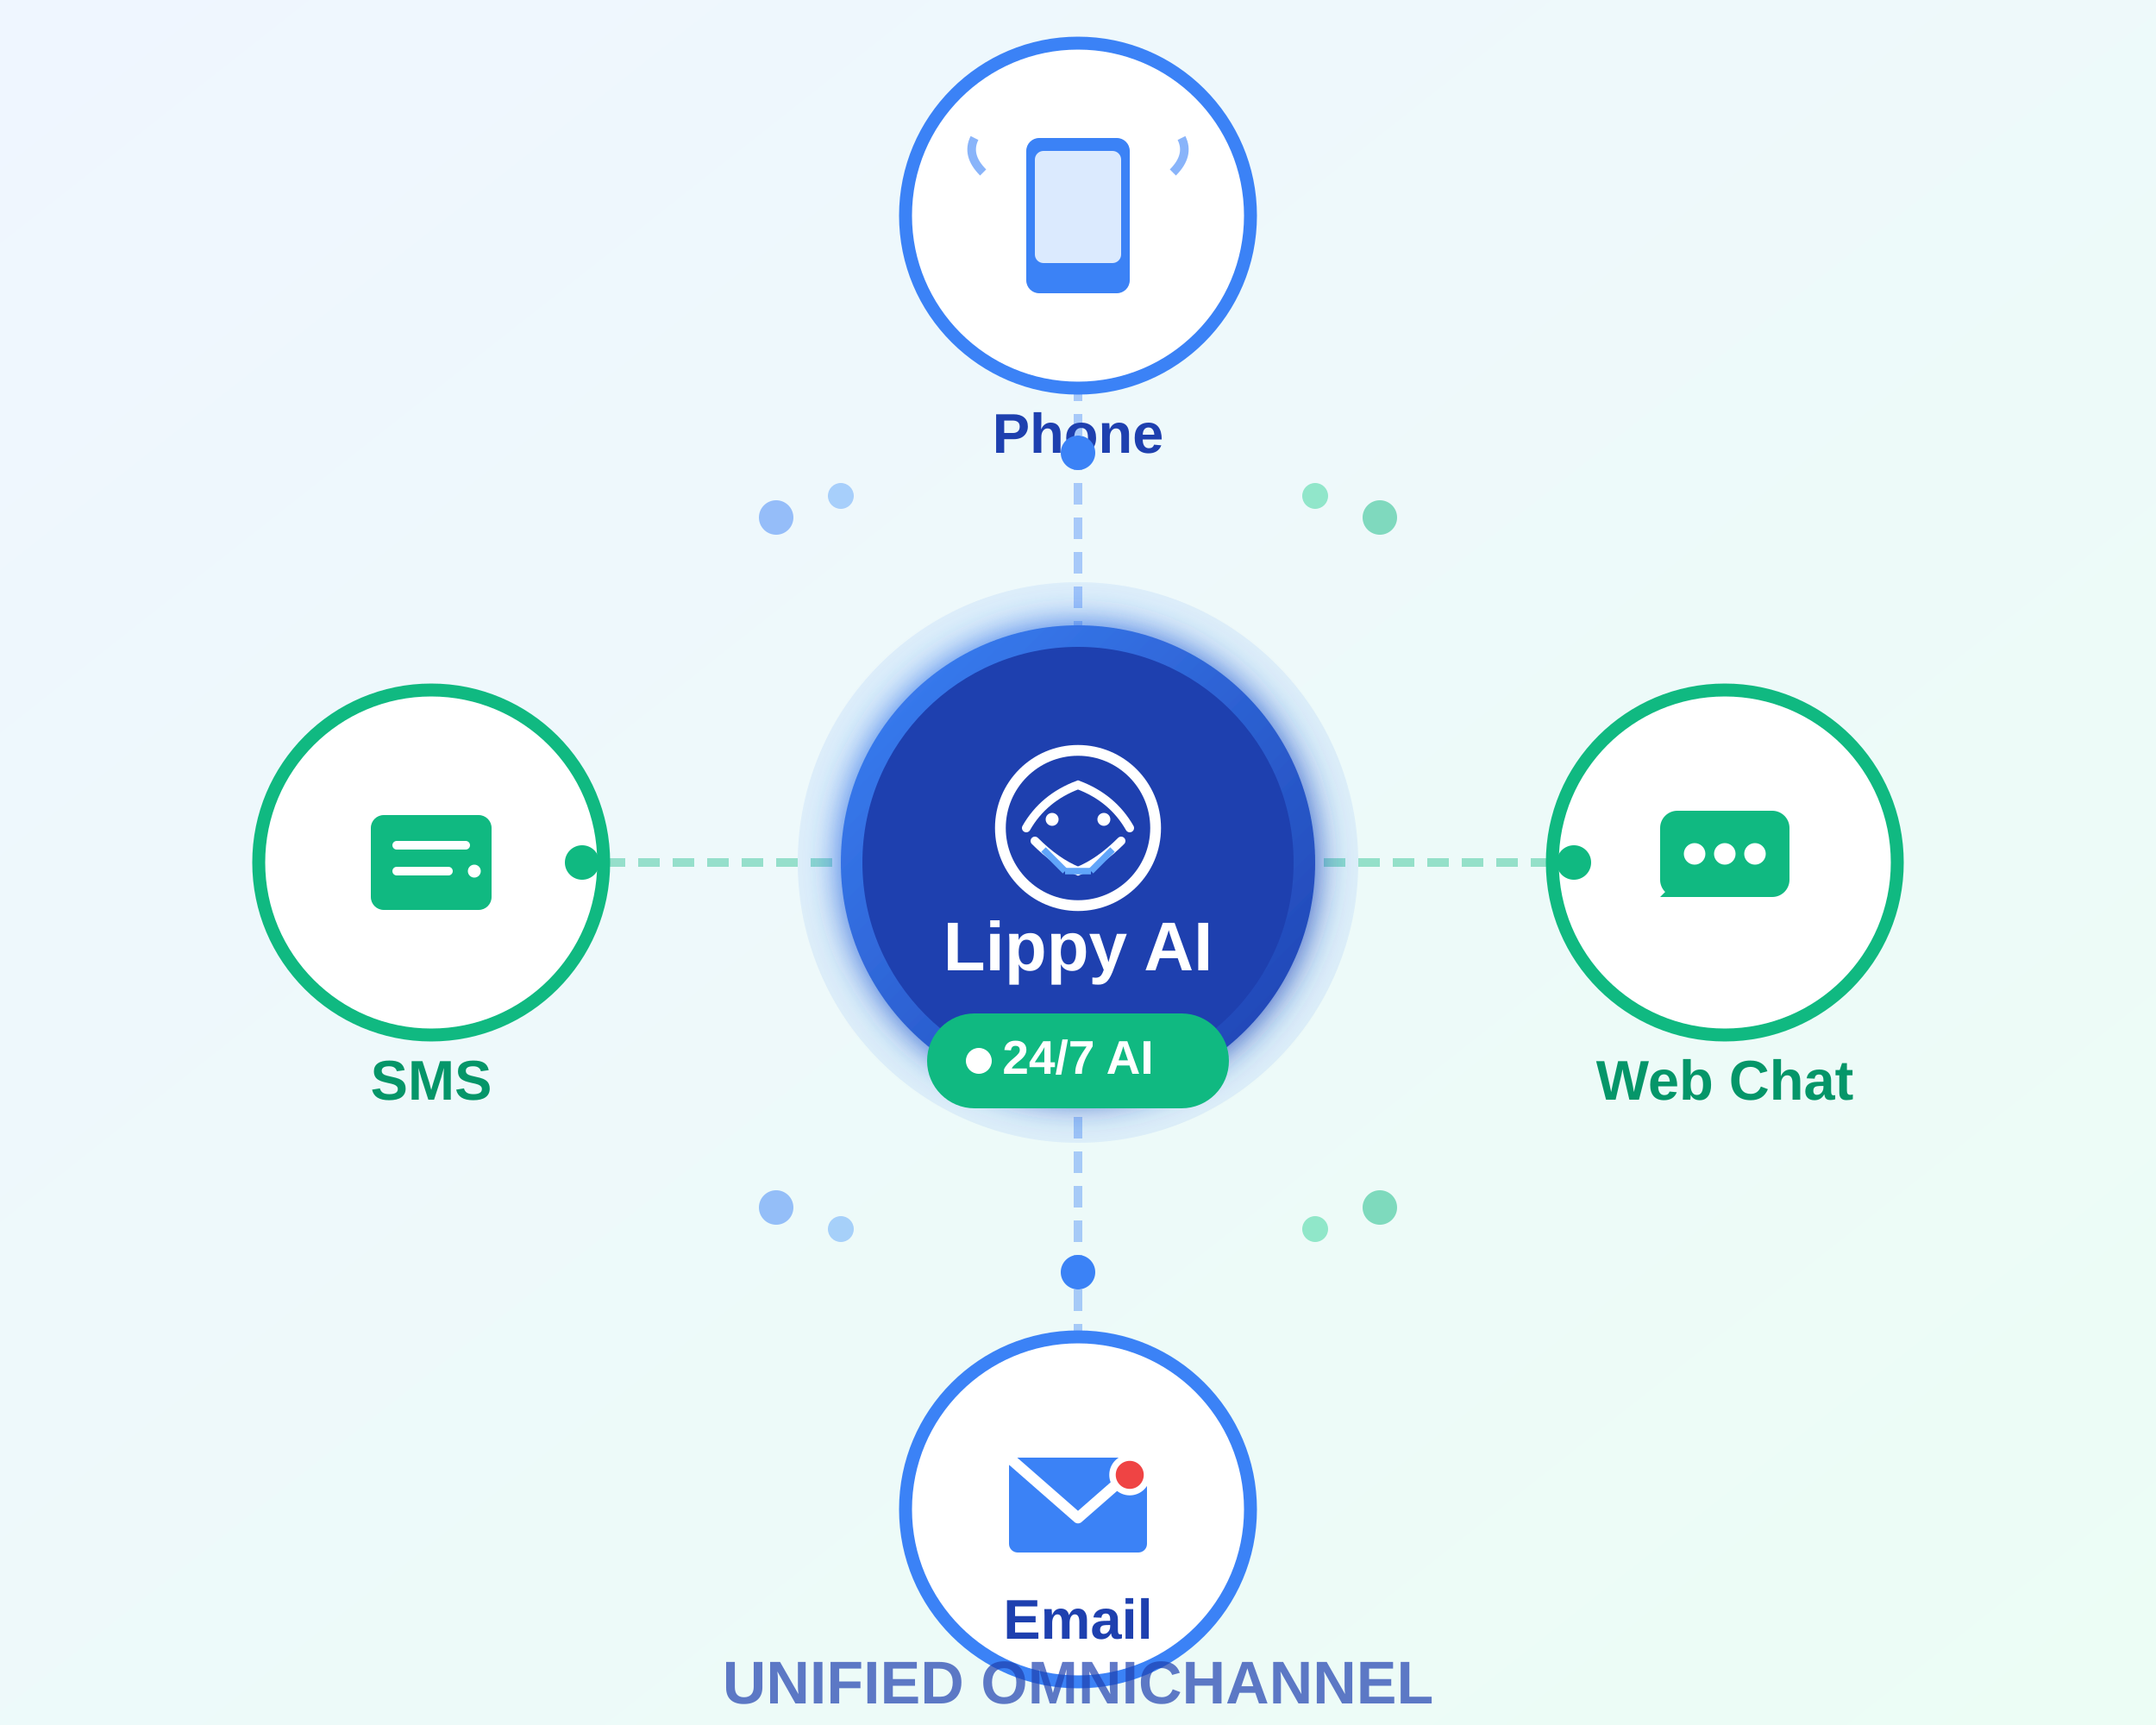
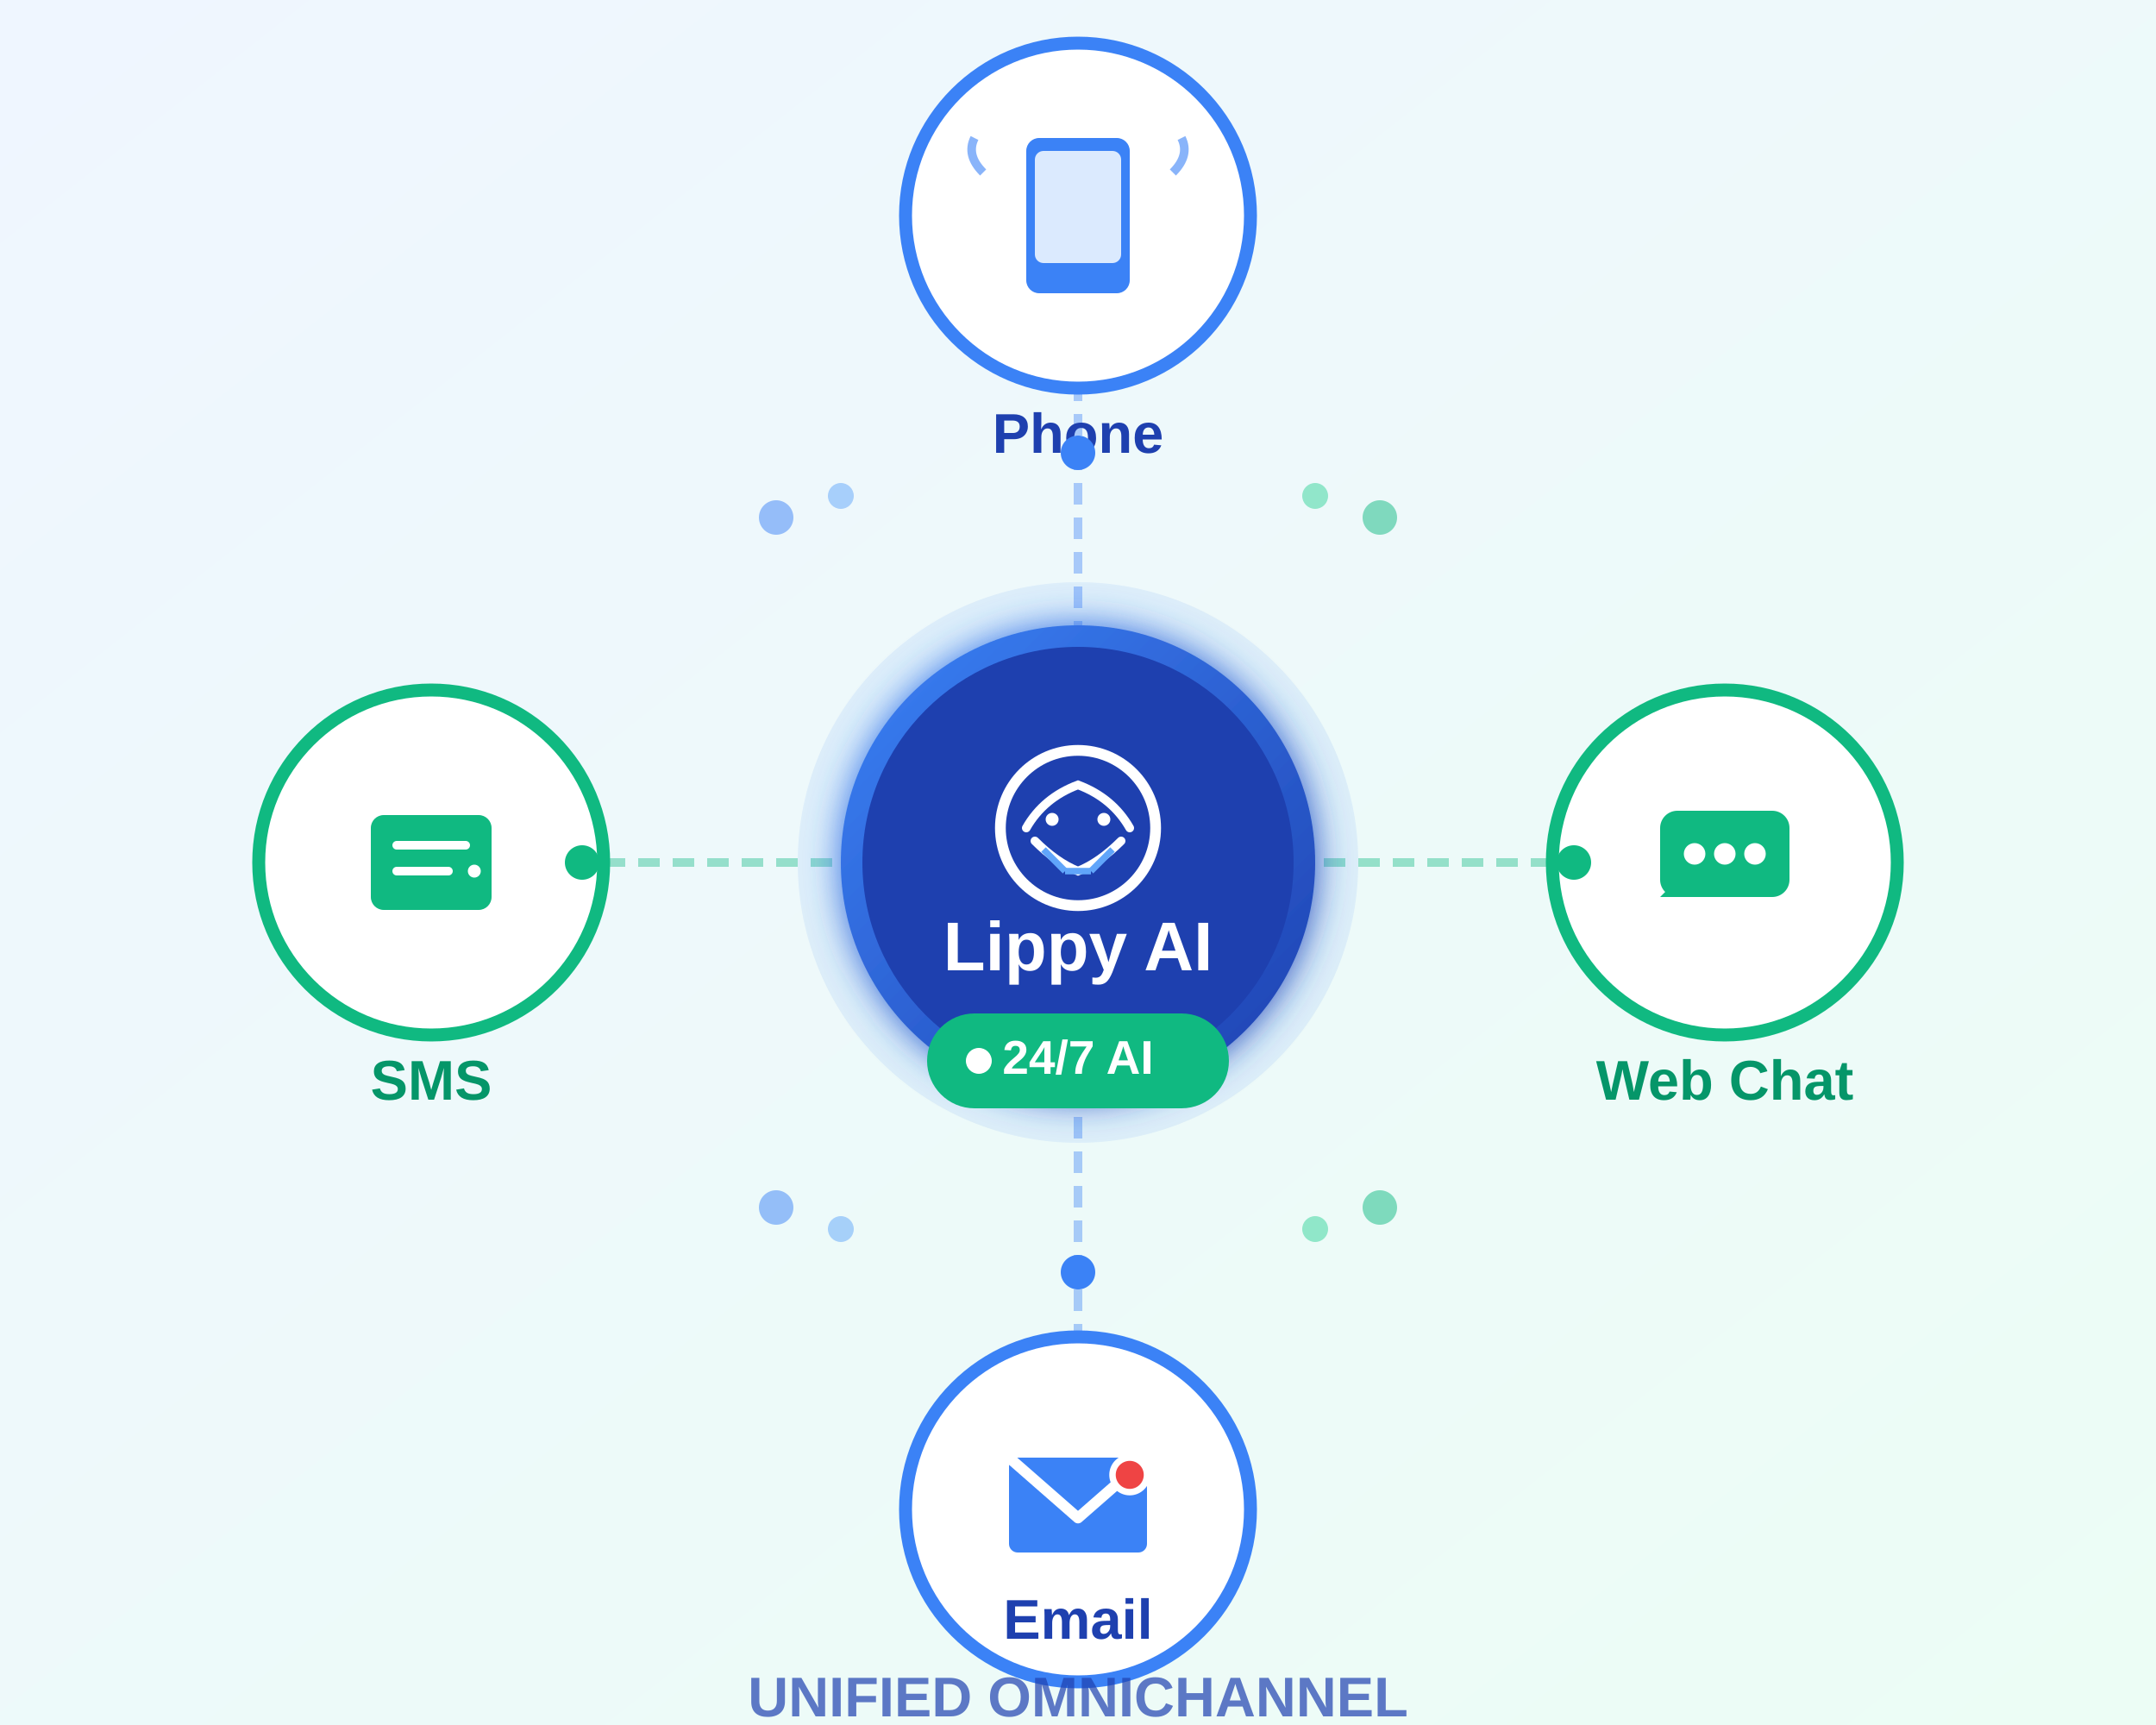
<svg xmlns="http://www.w3.org/2000/svg" width="500" height="400" viewBox="0 0 500 400" fill="none">
  <defs>
    <linearGradient id="calmBg" x1="0%" y1="0%" x2="100%" y2="100%">
      <stop offset="0%" style="stop-color:#EFF6FF;stop-opacity:1" />
      <stop offset="100%" style="stop-color:#ECFDF5;stop-opacity:1" />
    </linearGradient>
    <linearGradient id="hubGradient" x1="0%" y1="0%" x2="100%" y2="100%">
      <stop offset="0%" style="stop-color:#3B82F6;stop-opacity:1" />
      <stop offset="100%" style="stop-color:#1E40AF;stop-opacity:1" />
    </linearGradient>
    <filter id="glow">
      <feGaussianBlur stdDeviation="4" result="coloredBlur" />
      <feMerge>
        <feMergeNode in="coloredBlur" />
        <feMergeNode in="SourceGraphic" />
      </feMerge>
    </filter>
    <marker id="arrowBlue" markerWidth="10" markerHeight="10" refX="9" refY="3" orient="auto">
      <path d="M0,0 L0,6 L9,3 z" fill="#3B82F6" />
    </marker>
    <marker id="arrowGreen" markerWidth="10" markerHeight="10" refX="9" refY="3" orient="auto">
      <path d="M0,0 L0,6 L9,3 z" fill="#10B981" />
    </marker>
  </defs>
  <rect width="500" height="400" fill="url(#calmBg)" />
  <g opacity="0.4">
    <path d="M 250 80 Q 250 120 250 160" stroke="#3B82F6" stroke-width="2" fill="none" stroke-dasharray="5,3" />
    <path d="M 400 200 Q 330 200 280 200" stroke="#10B981" stroke-width="2" fill="none" stroke-dasharray="5,3" />
    <path d="M 250 320 Q 250 280 250 240" stroke="#3B82F6" stroke-width="2" fill="none" stroke-dasharray="5,3" />
    <path d="M 100 200 Q 170 200 220 200" stroke="#10B981" stroke-width="2" fill="none" stroke-dasharray="5,3" />
  </g>
  <g id="centralHub">
    <circle cx="250" cy="200" r="65" fill="#3B82F6" opacity="0.1">
      <animate attributeName="r" values="65;70;65" dur="3s" repeatCount="indefinite" />
      <animate attributeName="opacity" values="0.1;0.2;0.1" dur="3s" repeatCount="indefinite" />
    </circle>
    <circle cx="250" cy="200" r="55" fill="url(#hubGradient)" filter="url(#glow)" />
    <circle cx="250" cy="200" r="50" fill="#1E40AF" />
    <g transform="translate(250, 200)">
      <circle cx="0" cy="-8" r="18" fill="none" stroke="white" stroke-width="2.5" />
      <path d="M -12 -8 Q -8 -15 0 -18 Q 8 -15 12 -8" fill="none" stroke="white" stroke-width="2" stroke-linecap="round" />
      <path d="M -10 -5 Q -5 0 0 2 Q 5 0 10 -5" fill="none" stroke="white" stroke-width="2" stroke-linecap="round" />
      <circle cx="-6" cy="-10" r="1.5" fill="white" />
      <circle cx="6" cy="-10" r="1.5" fill="white" />
      <line x1="-8" y1="-3" x2="-3" y2="2" stroke="#60A5FA" stroke-width="1.5" />
      <line x1="8" y1="-3" x2="3" y2="2" stroke="#60A5FA" stroke-width="1.5" />
      <line x1="-3" y1="2" x2="3" y2="2" stroke="#60A5FA" stroke-width="1.5" />
    </g>
    <text x="250" y="225" font-family="-apple-system, BlinkMacSystemFont, 'Segoe UI', Arial, sans-serif" font-size="16" font-weight="700" fill="white" text-anchor="middle">Lippy AI</text>
    <rect x="215" y="235" width="70" height="22" rx="11" fill="#10B981" />
    <circle cx="227" cy="246" r="3" fill="white">
      <animate attributeName="opacity" values="1;0.4;1" dur="2s" repeatCount="indefinite" />
    </circle>
    <text x="250" y="249" font-family="Arial, sans-serif" font-size="11" font-weight="700" fill="white" text-anchor="middle">24/7 AI</text>
  </g>
  <g id="phoneChannel">
    <circle cx="250" cy="50" r="40" fill="white" stroke="#3B82F6" stroke-width="3" />
    <g transform="translate(250, 50)">
      <rect x="-12" y="-18" width="24" height="36" rx="3" fill="#3B82F6" />
      <rect x="-10" y="-15" width="20" height="26" rx="2" fill="#DBEAFE" />
      <circle cx="0" cy="14" r="3" fill="#3B82F6" />
      <path d="M -22 -10 Q -26 -14 -24 -18" stroke="#3B82F6" stroke-width="2" fill="none" opacity="0.6">
        <animate attributeName="opacity" values="0.3;0.8;0.3" dur="2s" repeatCount="indefinite" />
      </path>
      <path d="M 22 -10 Q 26 -14 24 -18" stroke="#3B82F6" stroke-width="2" fill="none" opacity="0.6">
        <animate attributeName="opacity" values="0.3;0.8;0.3" dur="2s" begin="0.3s" repeatCount="indefinite" />
      </path>
    </g>
    <text x="250" y="105" font-family="Arial, sans-serif" font-size="13" font-weight="600" fill="#1E40AF" text-anchor="middle">Phone</text>
    <circle cx="250" cy="105" r="4" fill="#3B82F6">
      <animate attributeName="cy" values="105;145;145" dur="2s" repeatCount="indefinite" />
      <animate attributeName="opacity" values="1;0;0" dur="2s" repeatCount="indefinite" />
    </circle>
  </g>
  <g id="chatChannel">
    <circle cx="400" cy="200" r="40" fill="white" stroke="#10B981" stroke-width="3" />
    <g transform="translate(400, 200)">
      <rect x="-15" y="-12" width="30" height="20" rx="4" fill="#10B981" />
      <path d="M -15 8 L -10 3 L -5 8" fill="#10B981" />
      <circle cx="-7" cy="-2" r="2.5" fill="white" />
      <circle cx="0" cy="-2" r="2.5" fill="white" />
      <circle cx="7" cy="-2" r="2.5" fill="white" />
    </g>
    <text x="400" y="255" font-family="Arial, sans-serif" font-size="13" font-weight="600" fill="#059669" text-anchor="middle">Web Chat</text>
    <circle cx="365" cy="200" r="4" fill="#10B981">
      <animate attributeName="cx" values="365;315;315" dur="2s" repeatCount="indefinite" />
      <animate attributeName="opacity" values="1;0;0" dur="2s" repeatCount="indefinite" />
    </circle>
  </g>
  <g id="emailChannel">
    <circle cx="250" cy="350" r="40" fill="white" stroke="#3B82F6" stroke-width="3" />
    <g transform="translate(250, 350)">
      <rect x="-16" y="-12" width="32" height="22" rx="2" fill="#3B82F6" />
      <path d="M -16 -12 L 0 2 L 16 -12" stroke="white" stroke-width="2.5" fill="none" stroke-linecap="round" stroke-linejoin="round" />
      <circle cx="12" cy="-8" r="4" fill="#EF4444" stroke="white" stroke-width="1.5" />
    </g>
    <text x="250" y="380" font-family="Arial, sans-serif" font-size="13" font-weight="600" fill="#1E40AF" text-anchor="middle">Email</text>
    <circle cx="250" cy="295" r="4" fill="#3B82F6">
      <animate attributeName="cy" values="295;255;255" dur="2s" repeatCount="indefinite" />
      <animate attributeName="opacity" values="1;0;0" dur="2s" repeatCount="indefinite" />
    </circle>
  </g>
  <g id="smsChannel">
    <circle cx="100" cy="200" r="40" fill="white" stroke="#10B981" stroke-width="3" />
    <g transform="translate(100, 200)">
      <rect x="-14" y="-11" width="28" height="22" rx="3" fill="#10B981" />
      <line x1="-8" y1="-4" x2="8" y2="-4" stroke="white" stroke-width="2" stroke-linecap="round" />
      <line x1="-8" y1="2" x2="4" y2="2" stroke="white" stroke-width="2" stroke-linecap="round" />
      <circle cx="10" cy="2" r="1.5" fill="white" />
    </g>
    <text x="100" y="255" font-family="Arial, sans-serif" font-size="13" font-weight="600" fill="#059669" text-anchor="middle">SMS</text>
    <circle cx="135" cy="200" r="4" fill="#10B981">
      <animate attributeName="cx" values="135;185;185" dur="2s" repeatCount="indefinite" />
      <animate attributeName="opacity" values="1;0;0" dur="2s" repeatCount="indefinite" />
    </circle>
  </g>
  <g opacity="0.5">
    <circle cx="180" cy="120" r="4" fill="#3B82F6" />
    <circle cx="195" cy="115" r="3" fill="#60A5FA" />
    <circle cx="320" cy="120" r="4" fill="#10B981" />
    <circle cx="305" cy="115" r="3" fill="#34D399" />
    <circle cx="180" cy="280" r="4" fill="#3B82F6" />
    <circle cx="195" cy="285" r="3" fill="#60A5FA" />
    <circle cx="320" cy="280" r="4" fill="#10B981" />
    <circle cx="305" cy="285" r="3" fill="#34D399" />
  </g>
-   <text x="250" y="395" font-family="Arial, sans-serif" font-size="14" font-weight="700" fill="#1E40AF" text-anchor="middle" opacity="0.7">UNIFIED OMNICHANNEL</text>
+   <text x="250" y="398" font-family="Arial, sans-serif" font-size="13" font-weight="700" fill="#1E40AF" text-anchor="middle" opacity="0.7">UNIFIED OMNICHANNEL</text>
</svg>
